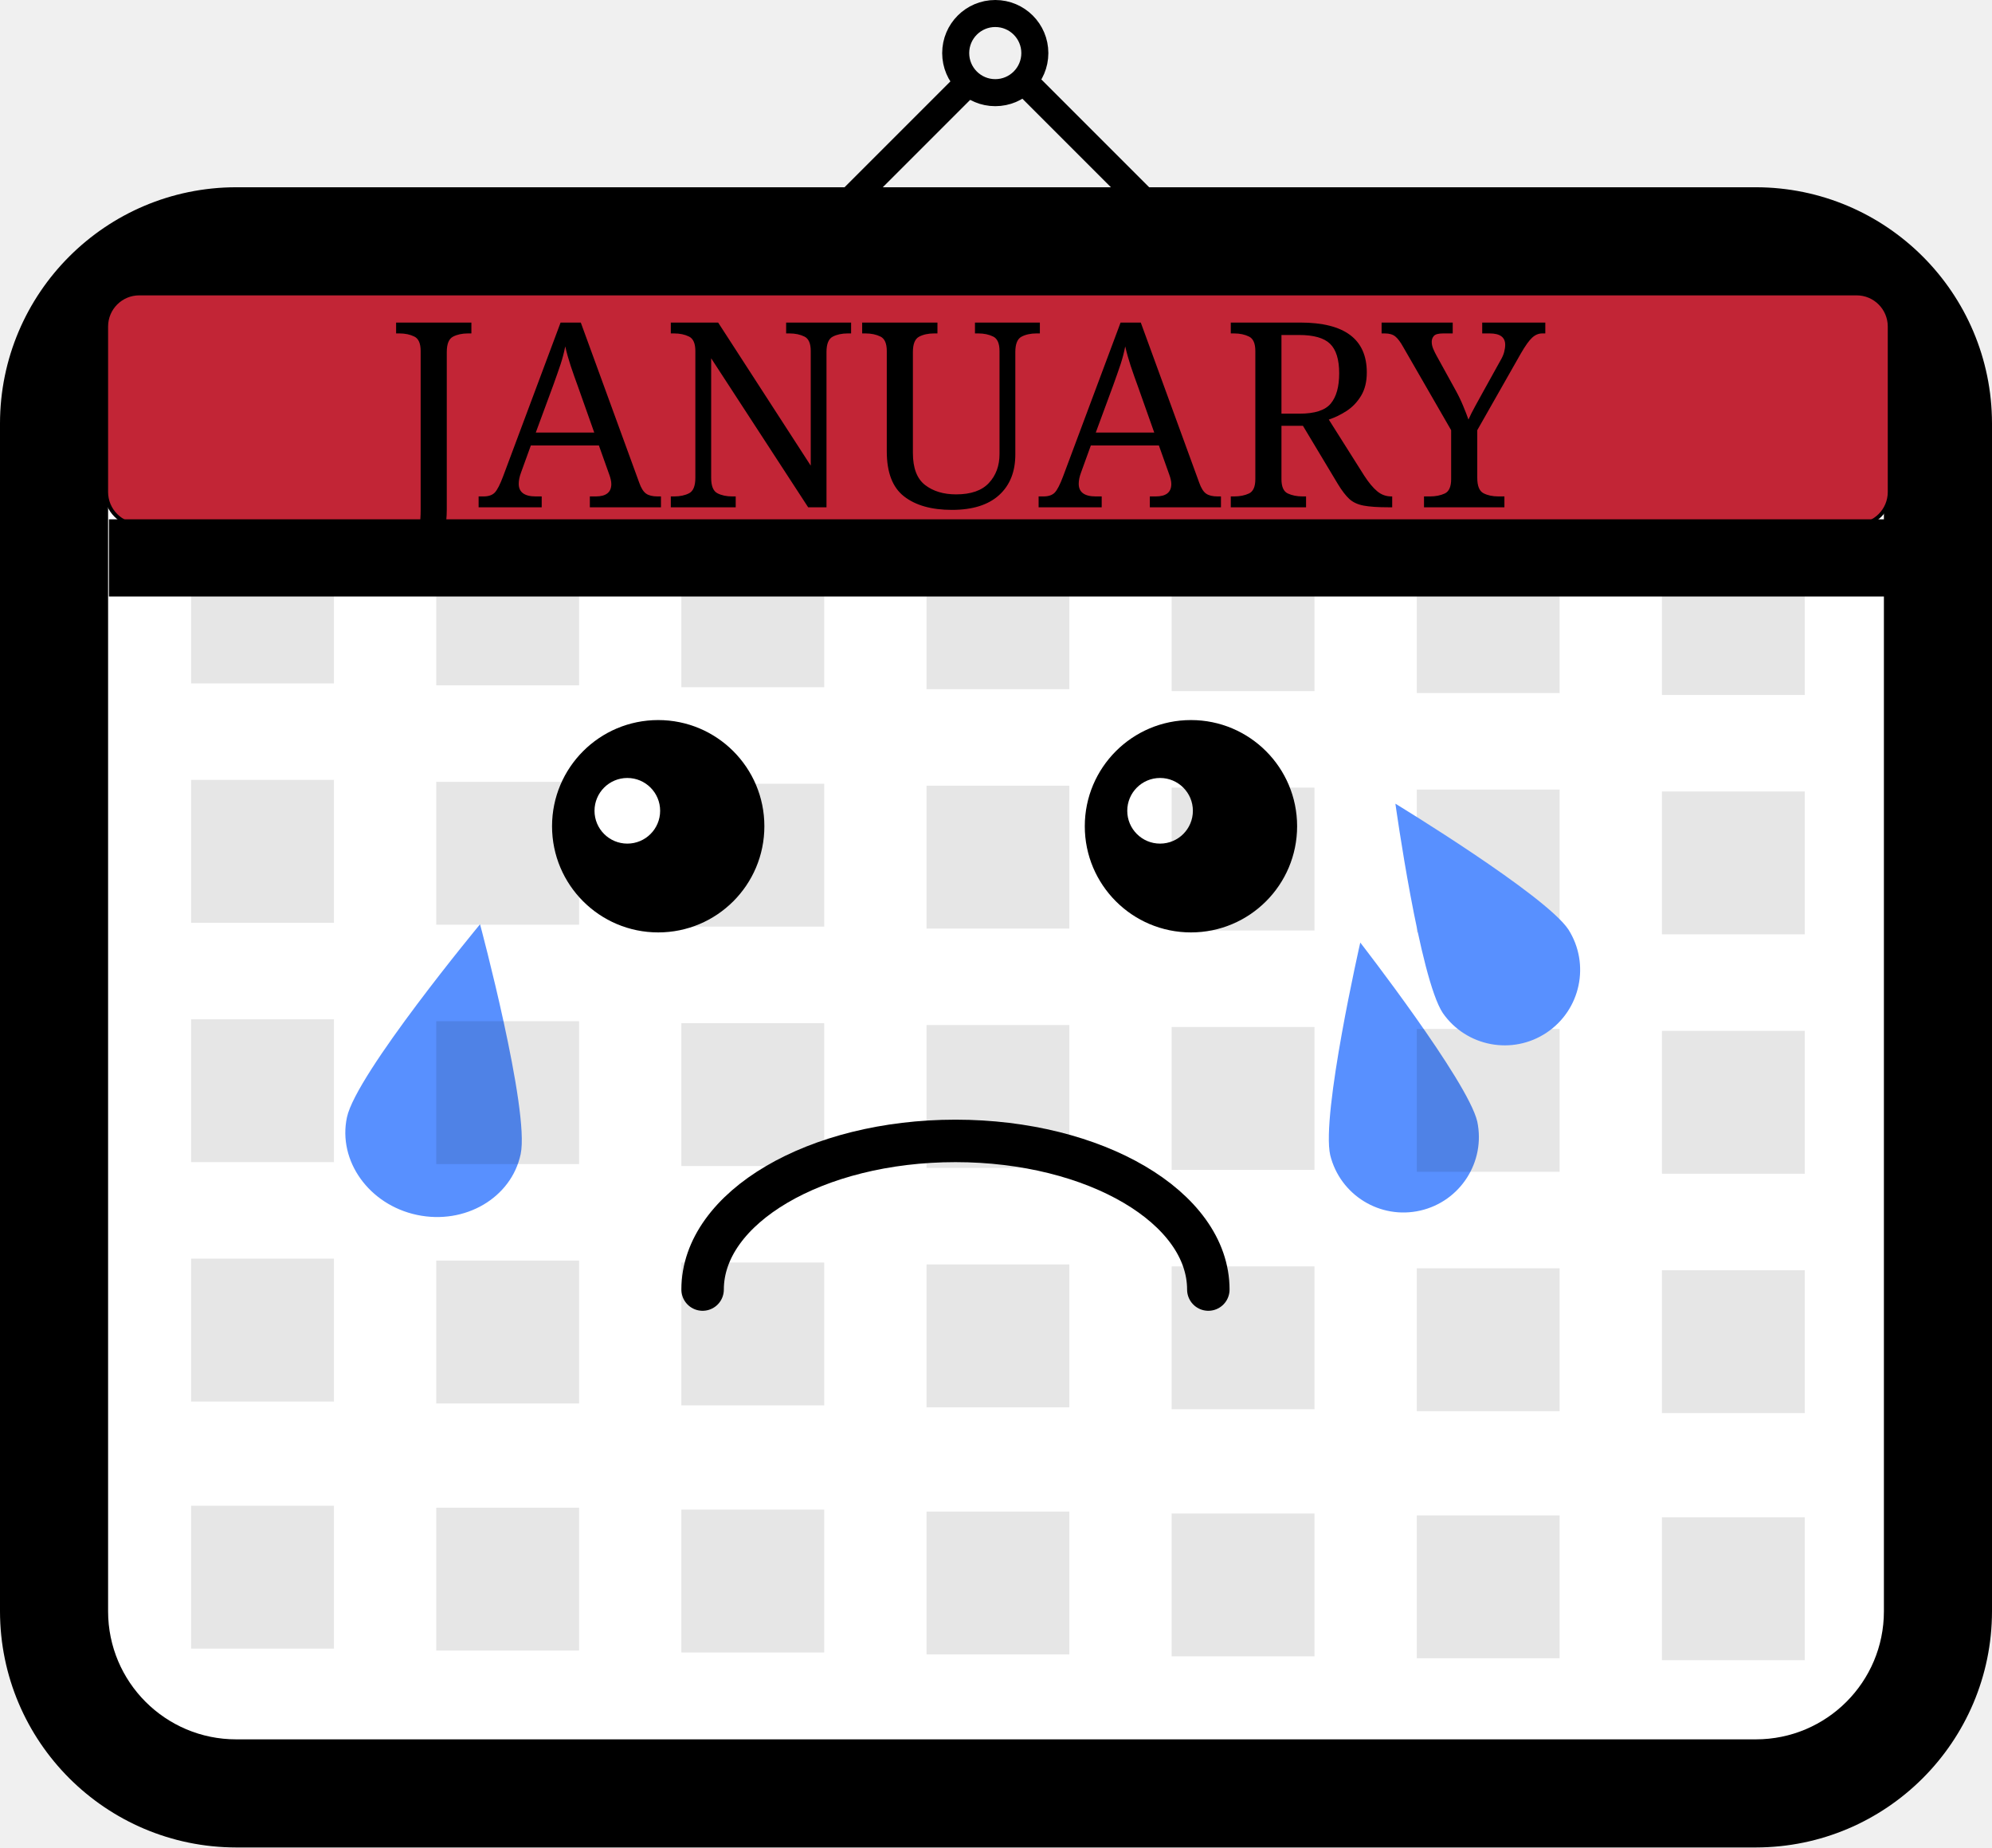
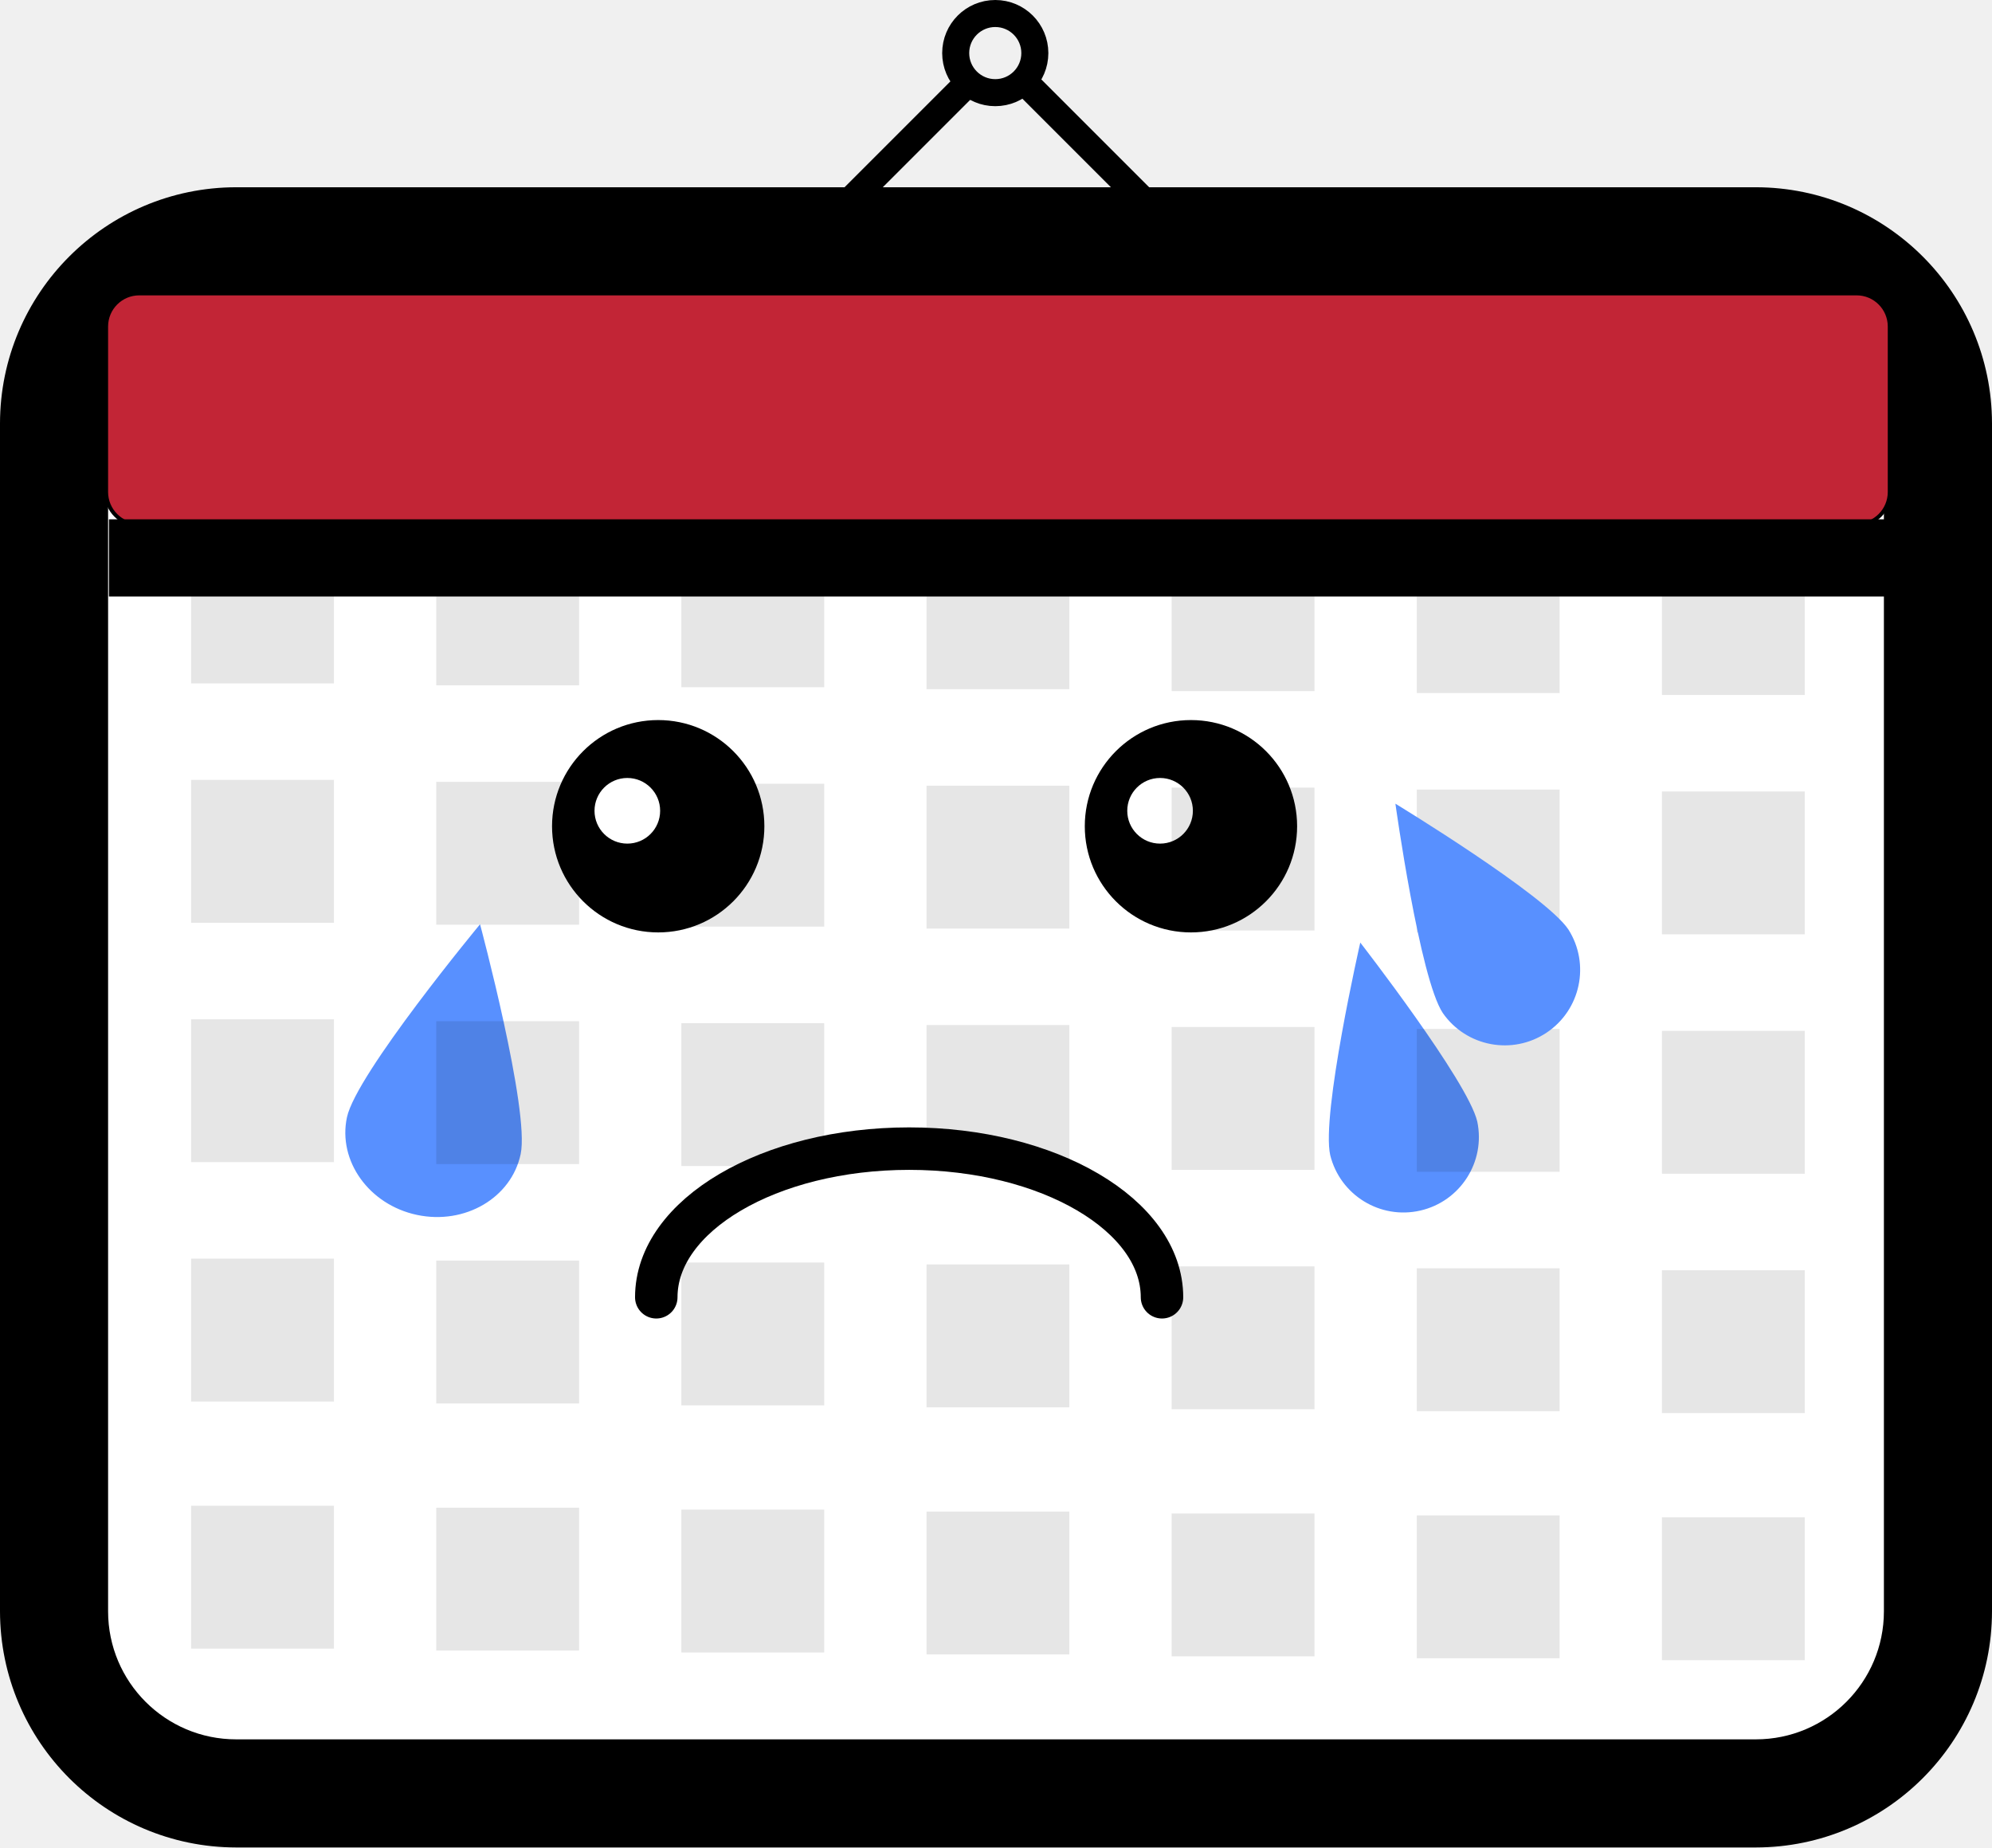
<svg xmlns="http://www.w3.org/2000/svg" id="Layer_1" data-name="Layer 1" viewBox="0 0 516 478.5">
  <defs>
-     <style>.cls-1,.cls-6{fill:#fff;}.cls-2{fill:#c22536;}.cls-3,.cls-4{fill:none;}.cls-3,.cls-4,.cls-6{stroke:#000;stroke-linejoin:round;}.cls-3{stroke-width:20px;}.cls-4{stroke-width:7px;}.cls-5{fill:#5890ff;}.cls-6{stroke-linecap:round;stroke-width:11px;}.cls-7{opacity:0.1;}.cls-8{font-size:67px;font-family:Georgia, Georgia;}</style>
+     <style>.cls-1,.cls-6{fill:#fff;}.cls-2{fill:#c22536;}.cls-3,.cls-4{fill:none;}.cls-3,.cls-4,.cls-6{stroke:#000;stroke-linejoin:round;}.cls-3{stroke-width:20px;}.cls-4{stroke-width:7px;}.cls-5{fill:#5890ff;}.cls-6{stroke-linecap:round;stroke-width:11px;}.cls-7{opacity:0.1;}</style>
  </defs>
  <rect class="cls-1" x="14" y="62.5" width="488" height="402" rx="47.17" ry="47.17" />
  <path d="M480.83,154A33.17,33.17,0,0,1,514,187.17V494.83A33.17,33.17,0,0,1,480.83,528H87.17A33.17,33.17,0,0,1,54,494.83V187.17A33.17,33.17,0,0,1,87.17,154H480.83m0-28H87.17A61.24,61.24,0,0,0,26,187.17V494.83A61.24,61.24,0,0,0,87.17,556H480.83A61.24,61.24,0,0,0,542,494.83V187.17A61.24,61.24,0,0,0,480.83,126Z" transform="translate(-26 -77.5)" />
  <rect class="cls-2" x="27.5" y="76" width="462" height="60" rx="8.57" ry="8.57" />
  <path d="M506.93,154a8.07,8.07,0,0,1,8.07,8.07v42.86a8.07,8.07,0,0,1-8.07,8.07H62.07A8.07,8.07,0,0,1,54,204.93V162.07A8.07,8.07,0,0,1,62.07,154H506.93m0-1H62.07A9.08,9.08,0,0,0,53,162.07v42.86A9.08,9.08,0,0,0,62.07,214H506.93a9.08,9.08,0,0,0,9.07-9.07V162.07a9.08,9.08,0,0,0-9.07-9.07Z" transform="translate(-26 -77.5)" />
  <line class="cls-3" x1="28.22" y1="144.5" x2="488.22" y2="144.5" />
  <circle class="cls-4" cx="257.81" cy="13.75" r="10.25" />
  <line class="cls-4" x1="251.22" y1="21" x2="219.22" y2="53" />
  <line class="cls-4" x1="265.22" y1="21" x2="297.22" y2="53" />
  <circle cx="170.5" cy="214" r="27.5" />
  <circle class="cls-1" cx="162.5" cy="210" r="8.5" />
  <circle cx="308.5" cy="214" r="27.5" />
  <circle class="cls-1" cx="300.5" cy="210" r="8.5" />
  <path class="cls-5" d="M408.67,368a19.54,19.54,0,0,1-38.09,8.71c-2.39-10.47,7.78-55.08,7.78-55.08S406.27,357.57,408.67,368Z" transform="translate(-26 -77.5)" />
  <path class="cls-5" d="M160.87,376.42c-2.4,11.33-14.42,18.38-26.85,15.75s-20.55-14-18.15-25.28,34.48-50,34.48-50S163.27,365.09,160.87,376.42Z" transform="translate(-26 -77.5)" />
-   <path class="cls-6" d="M208,411.5c0-21.26,29.33-38.5,65.5-38.5S339,390.24,339,411.5" transform="translate(-26 -77.5)" />
+   <path class="cls-6" d="M196,413.5c0-21.26,29.33-38.5,65.5-38.5S327,392.24,327,413.5" transform="translate(-26 -77.5)" />
  <rect class="cls-7" x="49.5" y="326" width="37" height="37" />
  <rect class="cls-7" x="113" y="326.5" width="37" height="37" />
  <rect class="cls-7" x="176.5" y="327" width="37" height="37" />
  <rect class="cls-7" x="240" y="327.5" width="37" height="37" />
  <rect class="cls-7" x="303.5" y="328" width="37" height="37" />
  <rect class="cls-7" x="367" y="328.5" width="37" height="37" />
  <rect class="cls-7" x="430.5" y="329" width="37" height="37" />
  <rect class="cls-7" x="49.5" y="390" width="37" height="37" />
  <rect class="cls-7" x="113" y="390.5" width="37" height="37" />
  <rect class="cls-7" x="176.5" y="391" width="37" height="37" />
  <rect class="cls-7" x="240" y="391.5" width="37" height="37" />
  <rect class="cls-7" x="303.5" y="392" width="37" height="37" />
  <rect class="cls-7" x="367" y="392.5" width="37" height="37" />
  <rect class="cls-7" x="430.5" y="393" width="37" height="37" />
  <rect class="cls-7" x="49.5" y="264" width="37" height="37" />
  <rect class="cls-7" x="113" y="264.5" width="37" height="37" />
  <rect class="cls-7" x="176.5" y="265" width="37" height="37" />
  <rect class="cls-7" x="240" y="265.5" width="37" height="37" />
  <rect class="cls-7" x="303.5" y="266" width="37" height="37" />
  <rect class="cls-7" x="367" y="266.5" width="37" height="37" />
  <rect class="cls-7" x="430.5" y="267" width="37" height="37" />
  <rect class="cls-7" x="49.5" y="202" width="37" height="37" />
  <rect class="cls-7" x="113" y="202.5" width="37" height="37" />
  <rect class="cls-7" x="176.5" y="203" width="37" height="37" />
  <rect class="cls-7" x="240" y="203.5" width="37" height="37" />
  <rect class="cls-7" x="303.5" y="204" width="37" height="37" />
  <rect class="cls-7" x="367" y="204.5" width="37" height="37" />
  <rect class="cls-7" x="430.5" y="205" width="37" height="37" />
  <rect class="cls-7" x="49.5" y="140" width="37" height="37" />
  <rect class="cls-7" x="113" y="140.5" width="37" height="37" />
  <rect class="cls-7" x="176.5" y="141" width="37" height="37" />
  <rect class="cls-7" x="240" y="141.5" width="37" height="37" />
  <rect class="cls-7" x="303.5" y="142" width="37" height="37" />
  <rect class="cls-7" x="367" y="142.5" width="37" height="37" />
  <rect class="cls-7" x="430.5" y="143" width="37" height="37" />
  <path class="cls-5" d="M432.27,318.24a19.54,19.54,0,0,1-32.51,21.67c-6-8.94-12.3-54.25-12.3-54.25S426.32,309.3,432.27,318.24Z" transform="translate(-26 -77.5)" />
-   <text class="cls-8" transform="translate(100.06 131.39)">JANUARY</text>
</svg>
